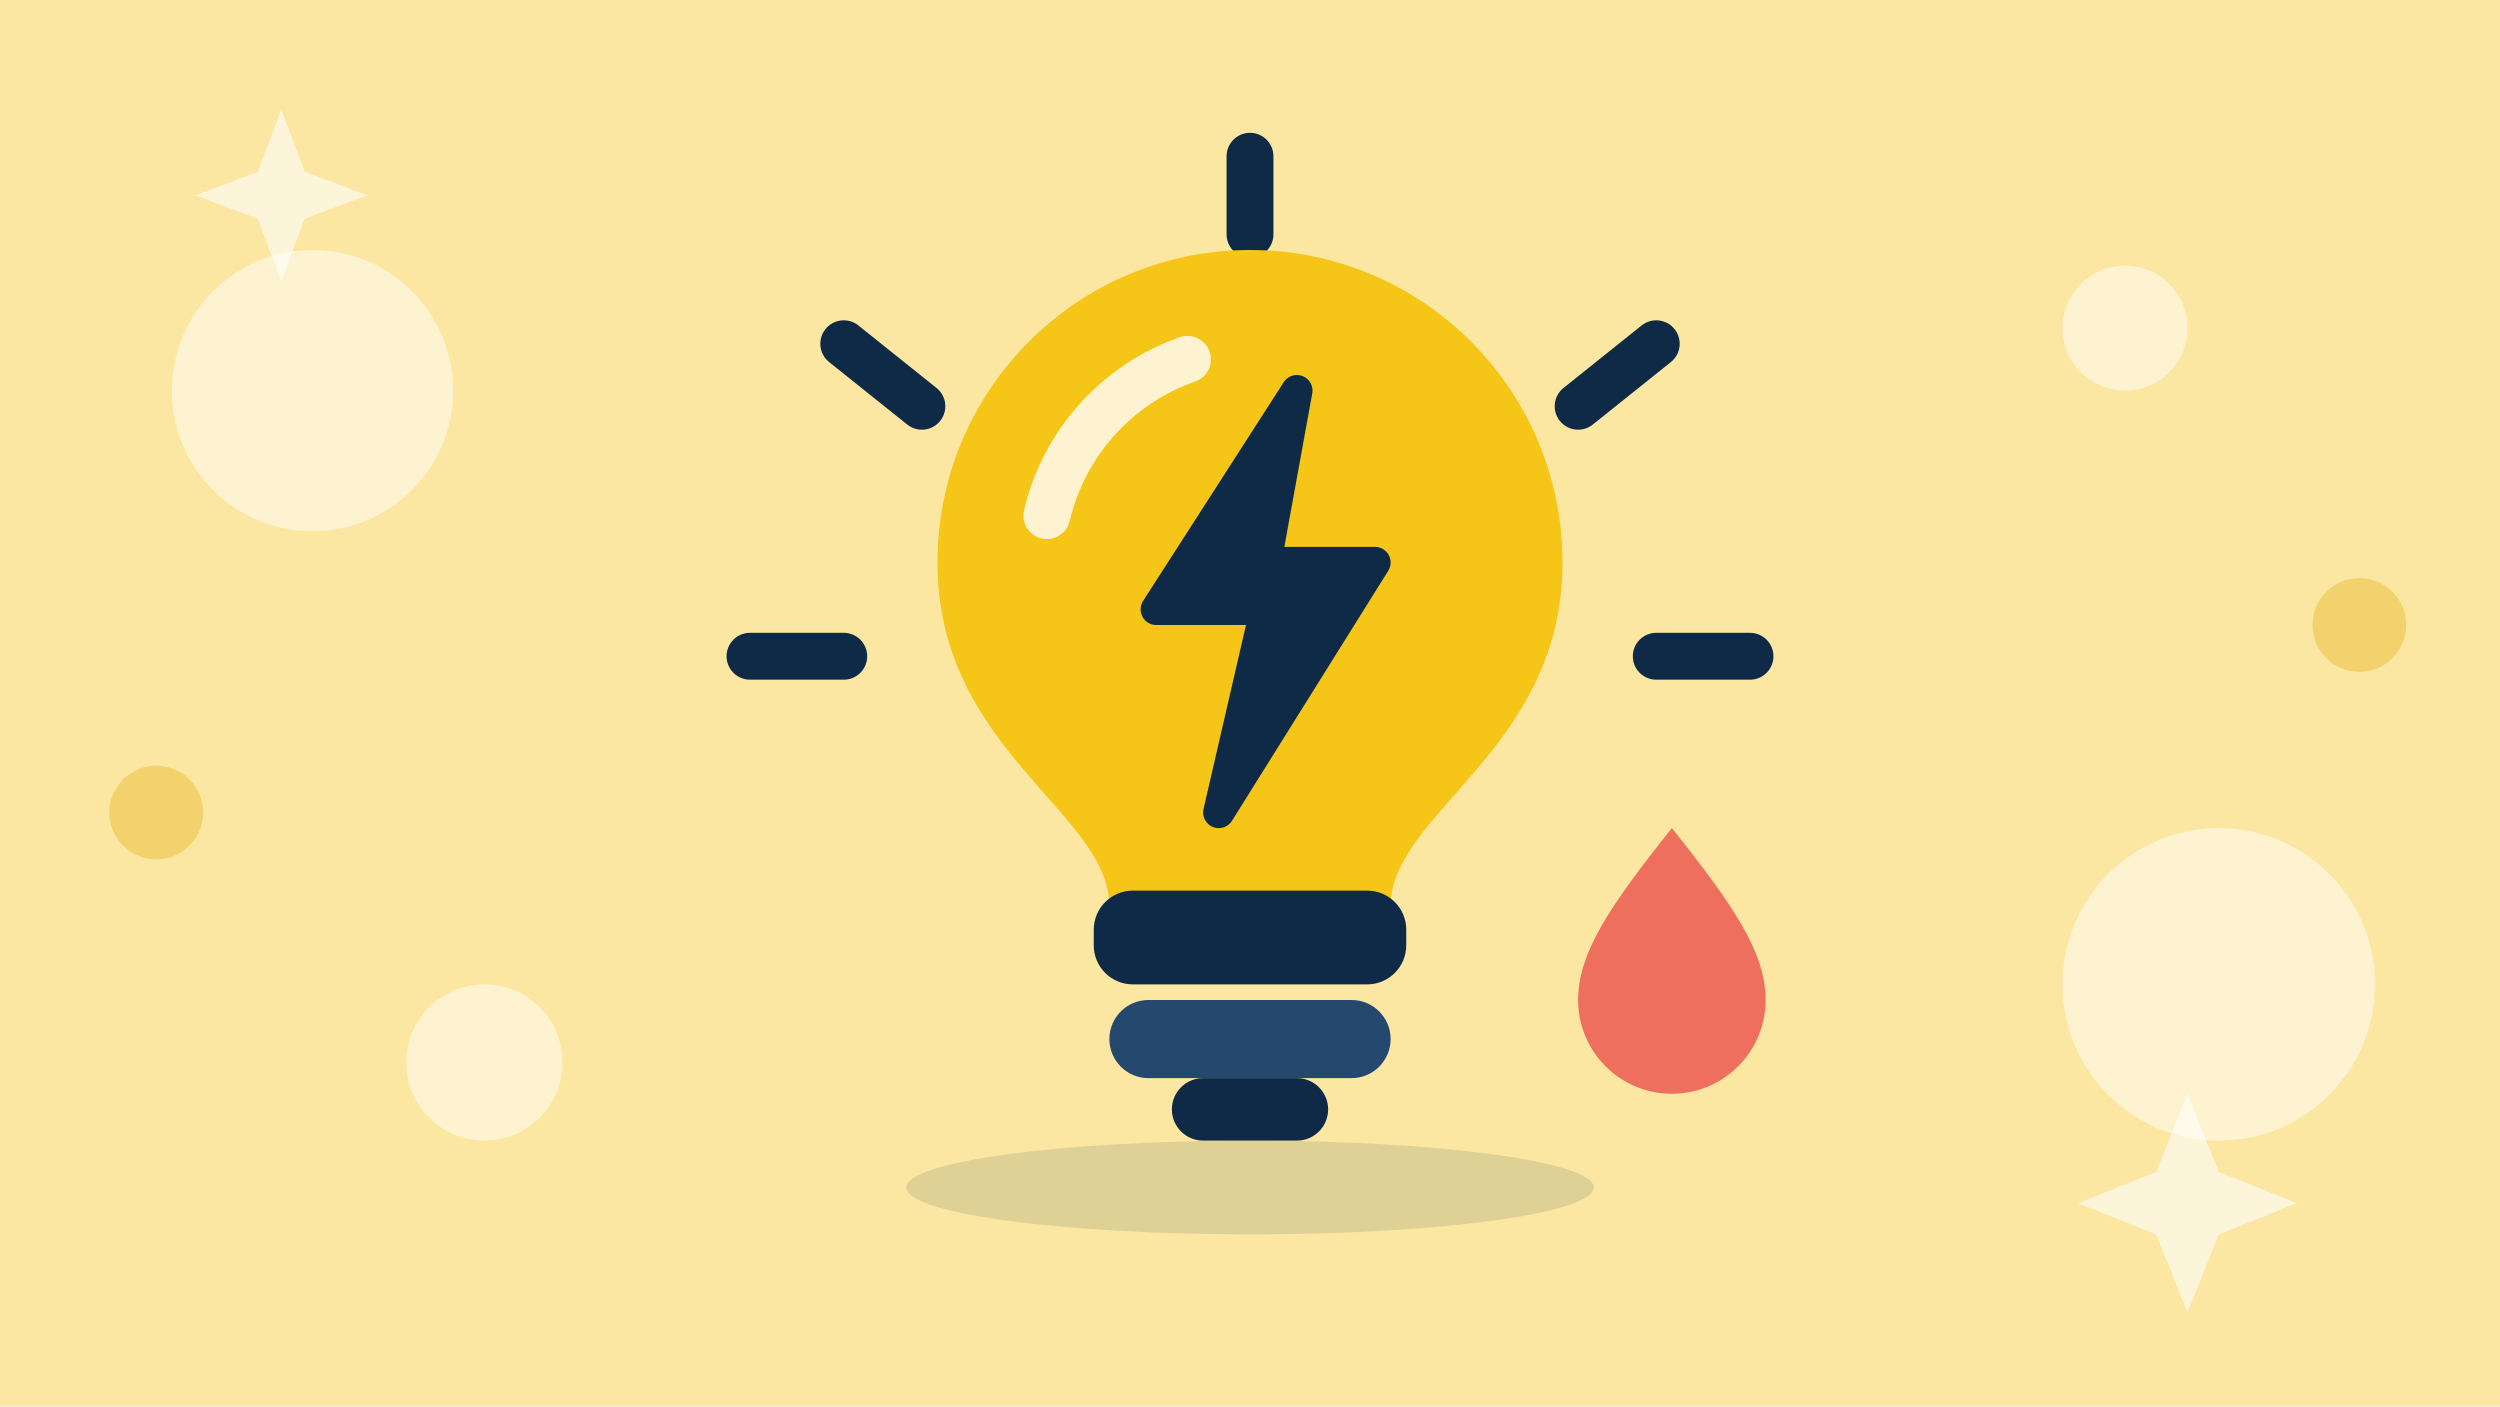
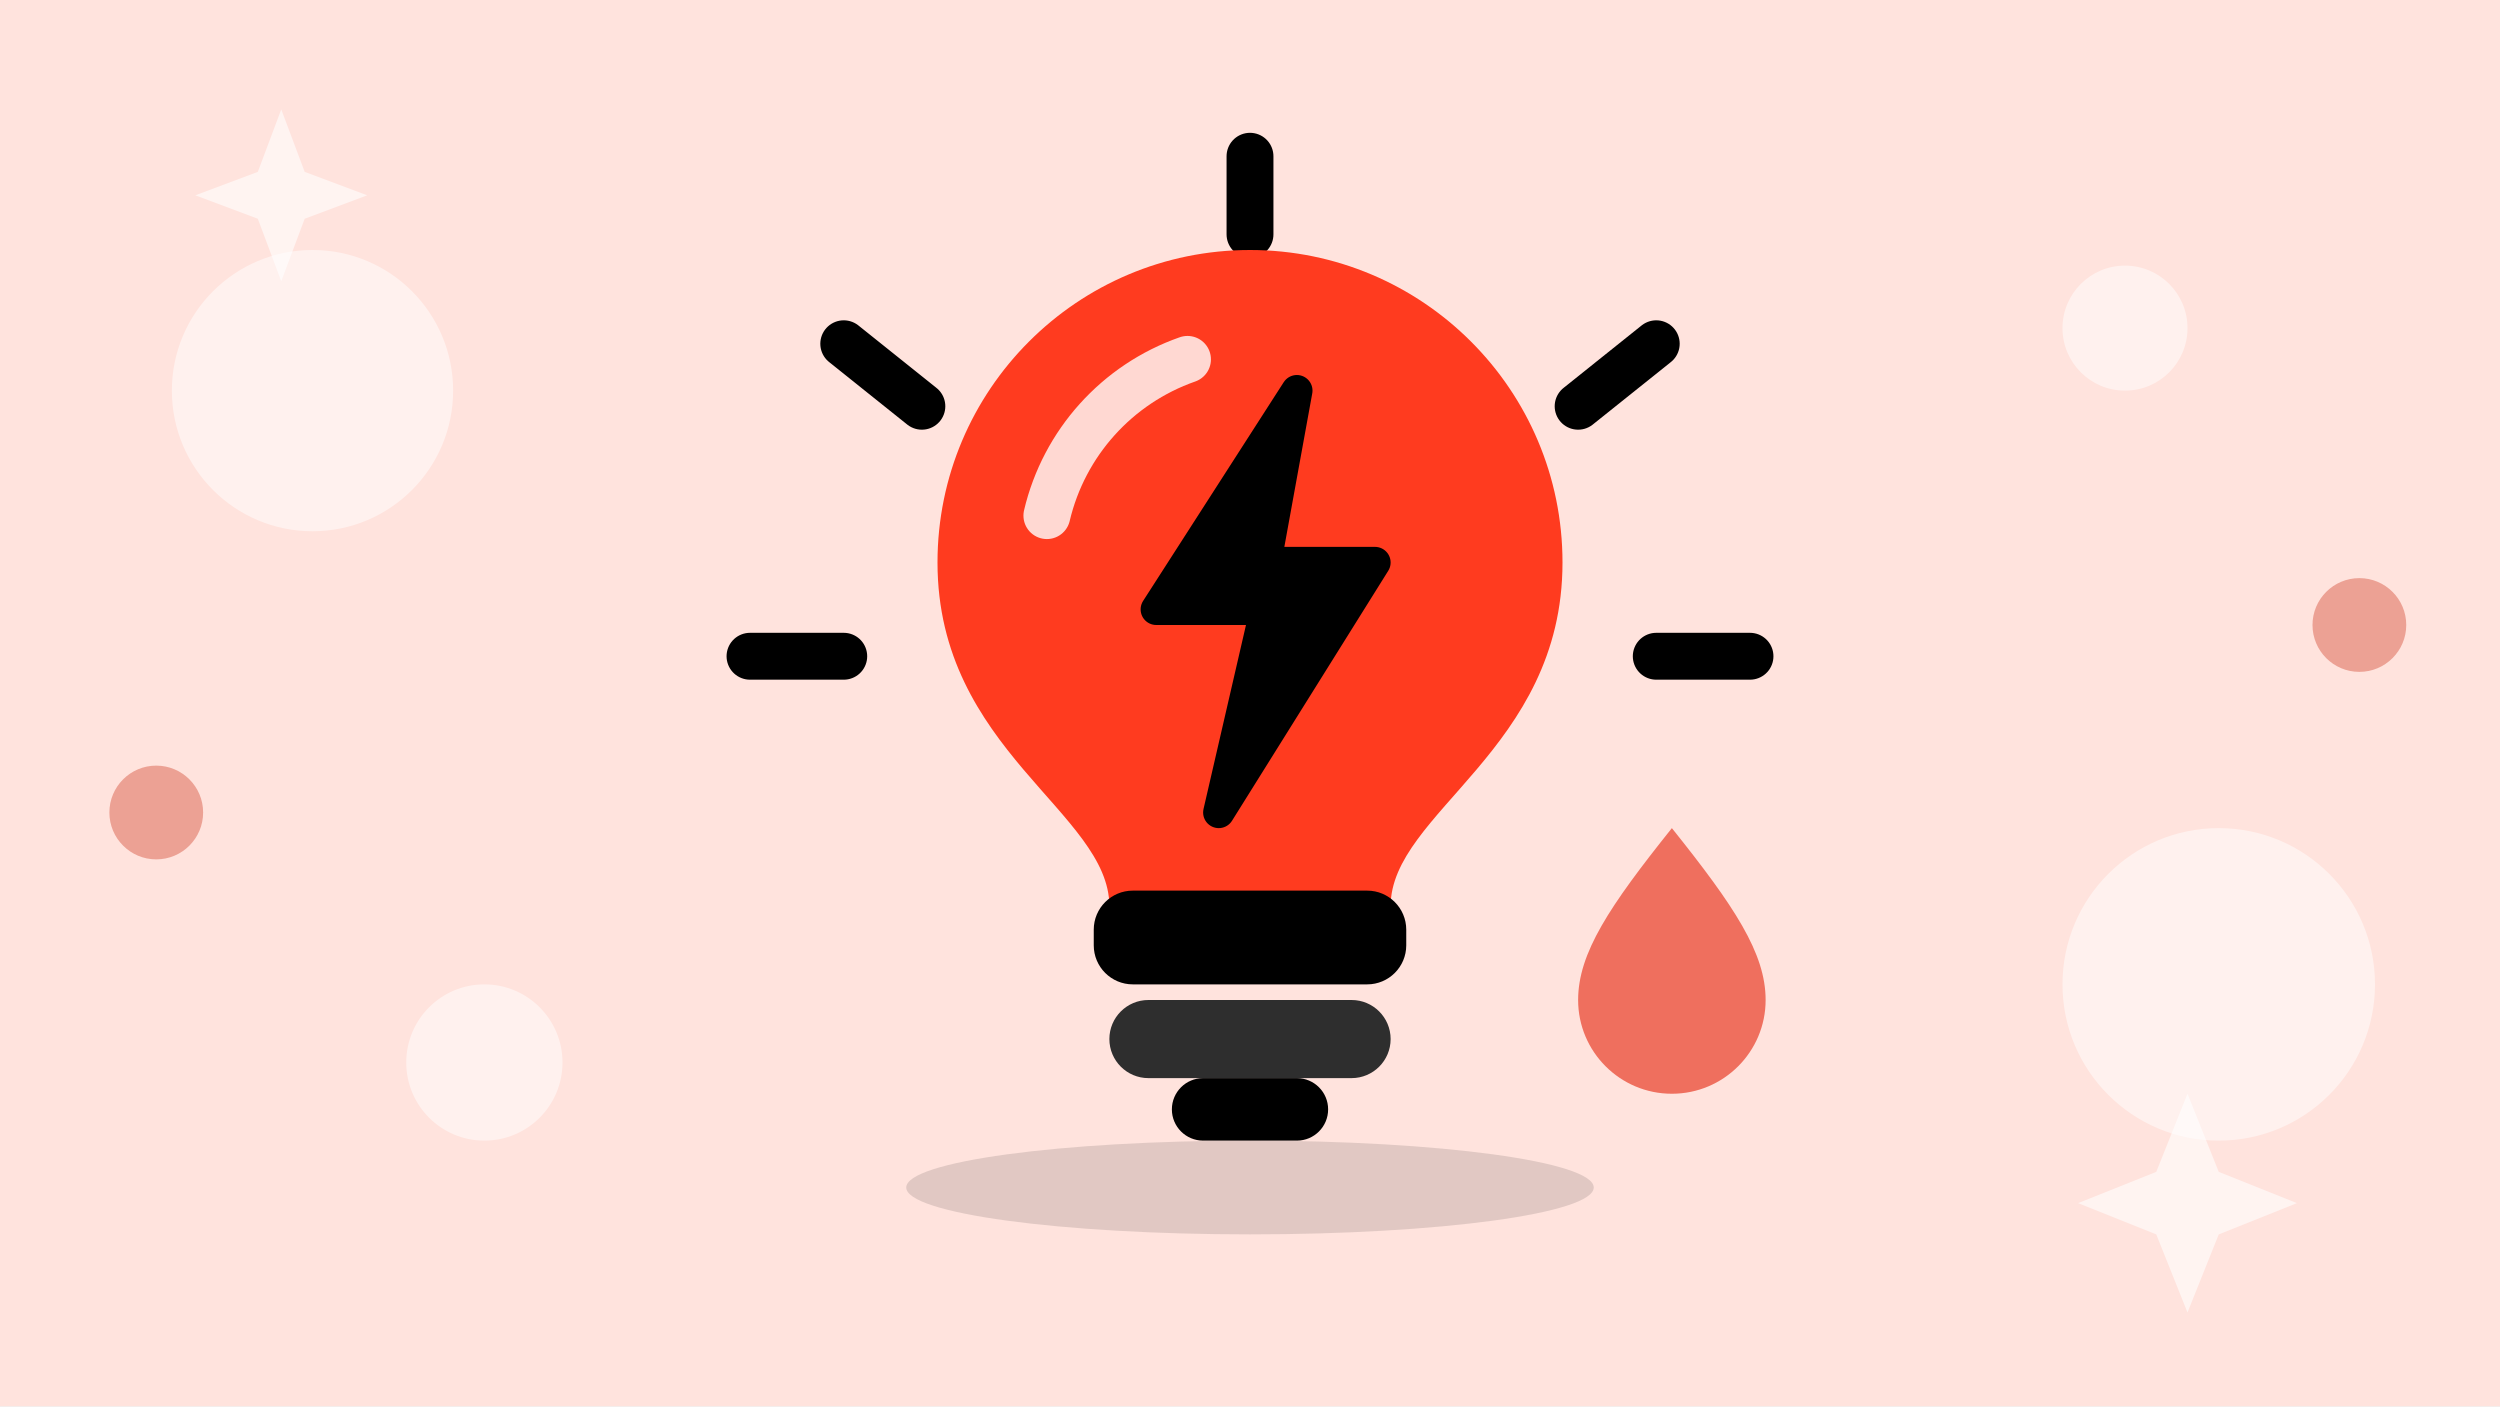
<svg xmlns="http://www.w3.org/2000/svg" viewBox="0 0 320 180" width="320" height="180">
-   <rect width="320" height="180" fill="#fbe7a1" />
+   <rect width="320" height="180" fill="#ffe3dd" />
  <g fill="#fff" fill-opacity=".5">
    <circle cx="40" cy="50" r="18" />
    <circle cx="62" cy="136" r="10" />
    <circle cx="284" cy="126" r="20" />
    <circle cx="272" cy="42" r="8" />
  </g>
-   <g fill="#e0ad0b" fill-opacity=".35">
+   <g fill="#c8260e" fill-opacity=".35">
    <circle cx="20" cy="104" r="6" />
    <circle cx="302" cy="80" r="6" />
  </g>
  <path d="M276 150l4-10 4 10 10 4-10 4-4 10-4-10-10-4z" fill="#fff" fill-opacity=".6" />
  <path d="M36 14l3 8 8 3-8 3-3 8-3-8-8-3 8-3z" fill="#fff" fill-opacity=".6" />
-   <ellipse cx="160" cy="152" rx="44" ry="6" fill="#0e2a47" fill-opacity=".12" />
-   <path d="M118 52l-10-8M202 52l10-8M108 84H96M212 84h12M160 30V20" stroke="#0e2a47" stroke-width="6" stroke-linecap="round" />
-   <path d="M142 116c0-12-22-20-22-44a40 40 0 0 1 80 0c0 24-22 32-22 44z" fill="#f5c518" />
+   <ellipse cx="160" cy="152" rx="44" ry="6" fill="#000000" fill-opacity=".12" />
+   <path d="M118 52l-10-8M202 52l10-8M108 84H96M212 84h12M160 30V20" stroke="#000000" stroke-width="6" stroke-linecap="round" />
+   <path d="M142 116c0-12-22-20-22-44a40 40 0 0 1 80 0c0 24-22 32-22 44z" fill="#ff3b1f" />
  <path d="M134 66a28 28 0 0 1 18-20" fill="none" stroke="#fff" stroke-width="6" stroke-linecap="round" stroke-opacity=".8" />
-   <path d="M166 50l-18 28h14l-6 26 20-32h-14z" fill="#0e2a47" stroke="#0e2a47" stroke-width="4" stroke-linejoin="round" />
-   <rect x="140" y="114" width="40" height="12" rx="5" fill="#0e2a47" />
-   <rect x="142" y="128" width="36" height="10" rx="5" fill="#24486e" />
-   <rect x="150" y="138" width="20" height="8" rx="4" fill="#0e2a47" />
+   <path d="M166 50l-18 28h14l-6 26 20-32h-14z" fill="#000000" stroke="#000000" stroke-width="4" stroke-linejoin="round" />
+   <rect x="140" y="114" width="40" height="12" rx="5" fill="#000000" />
+   <rect x="142" y="128" width="36" height="10" rx="5" fill="#2e2e2e" />
+   <rect x="150" y="138" width="20" height="8" rx="4" fill="#000000" />
  <path d="M214 106c-8 10-12 16-12 22a12 12 0 0 0 24 0c0-6-4-12-12-22z" fill="#ef6f5e" />
</svg>
